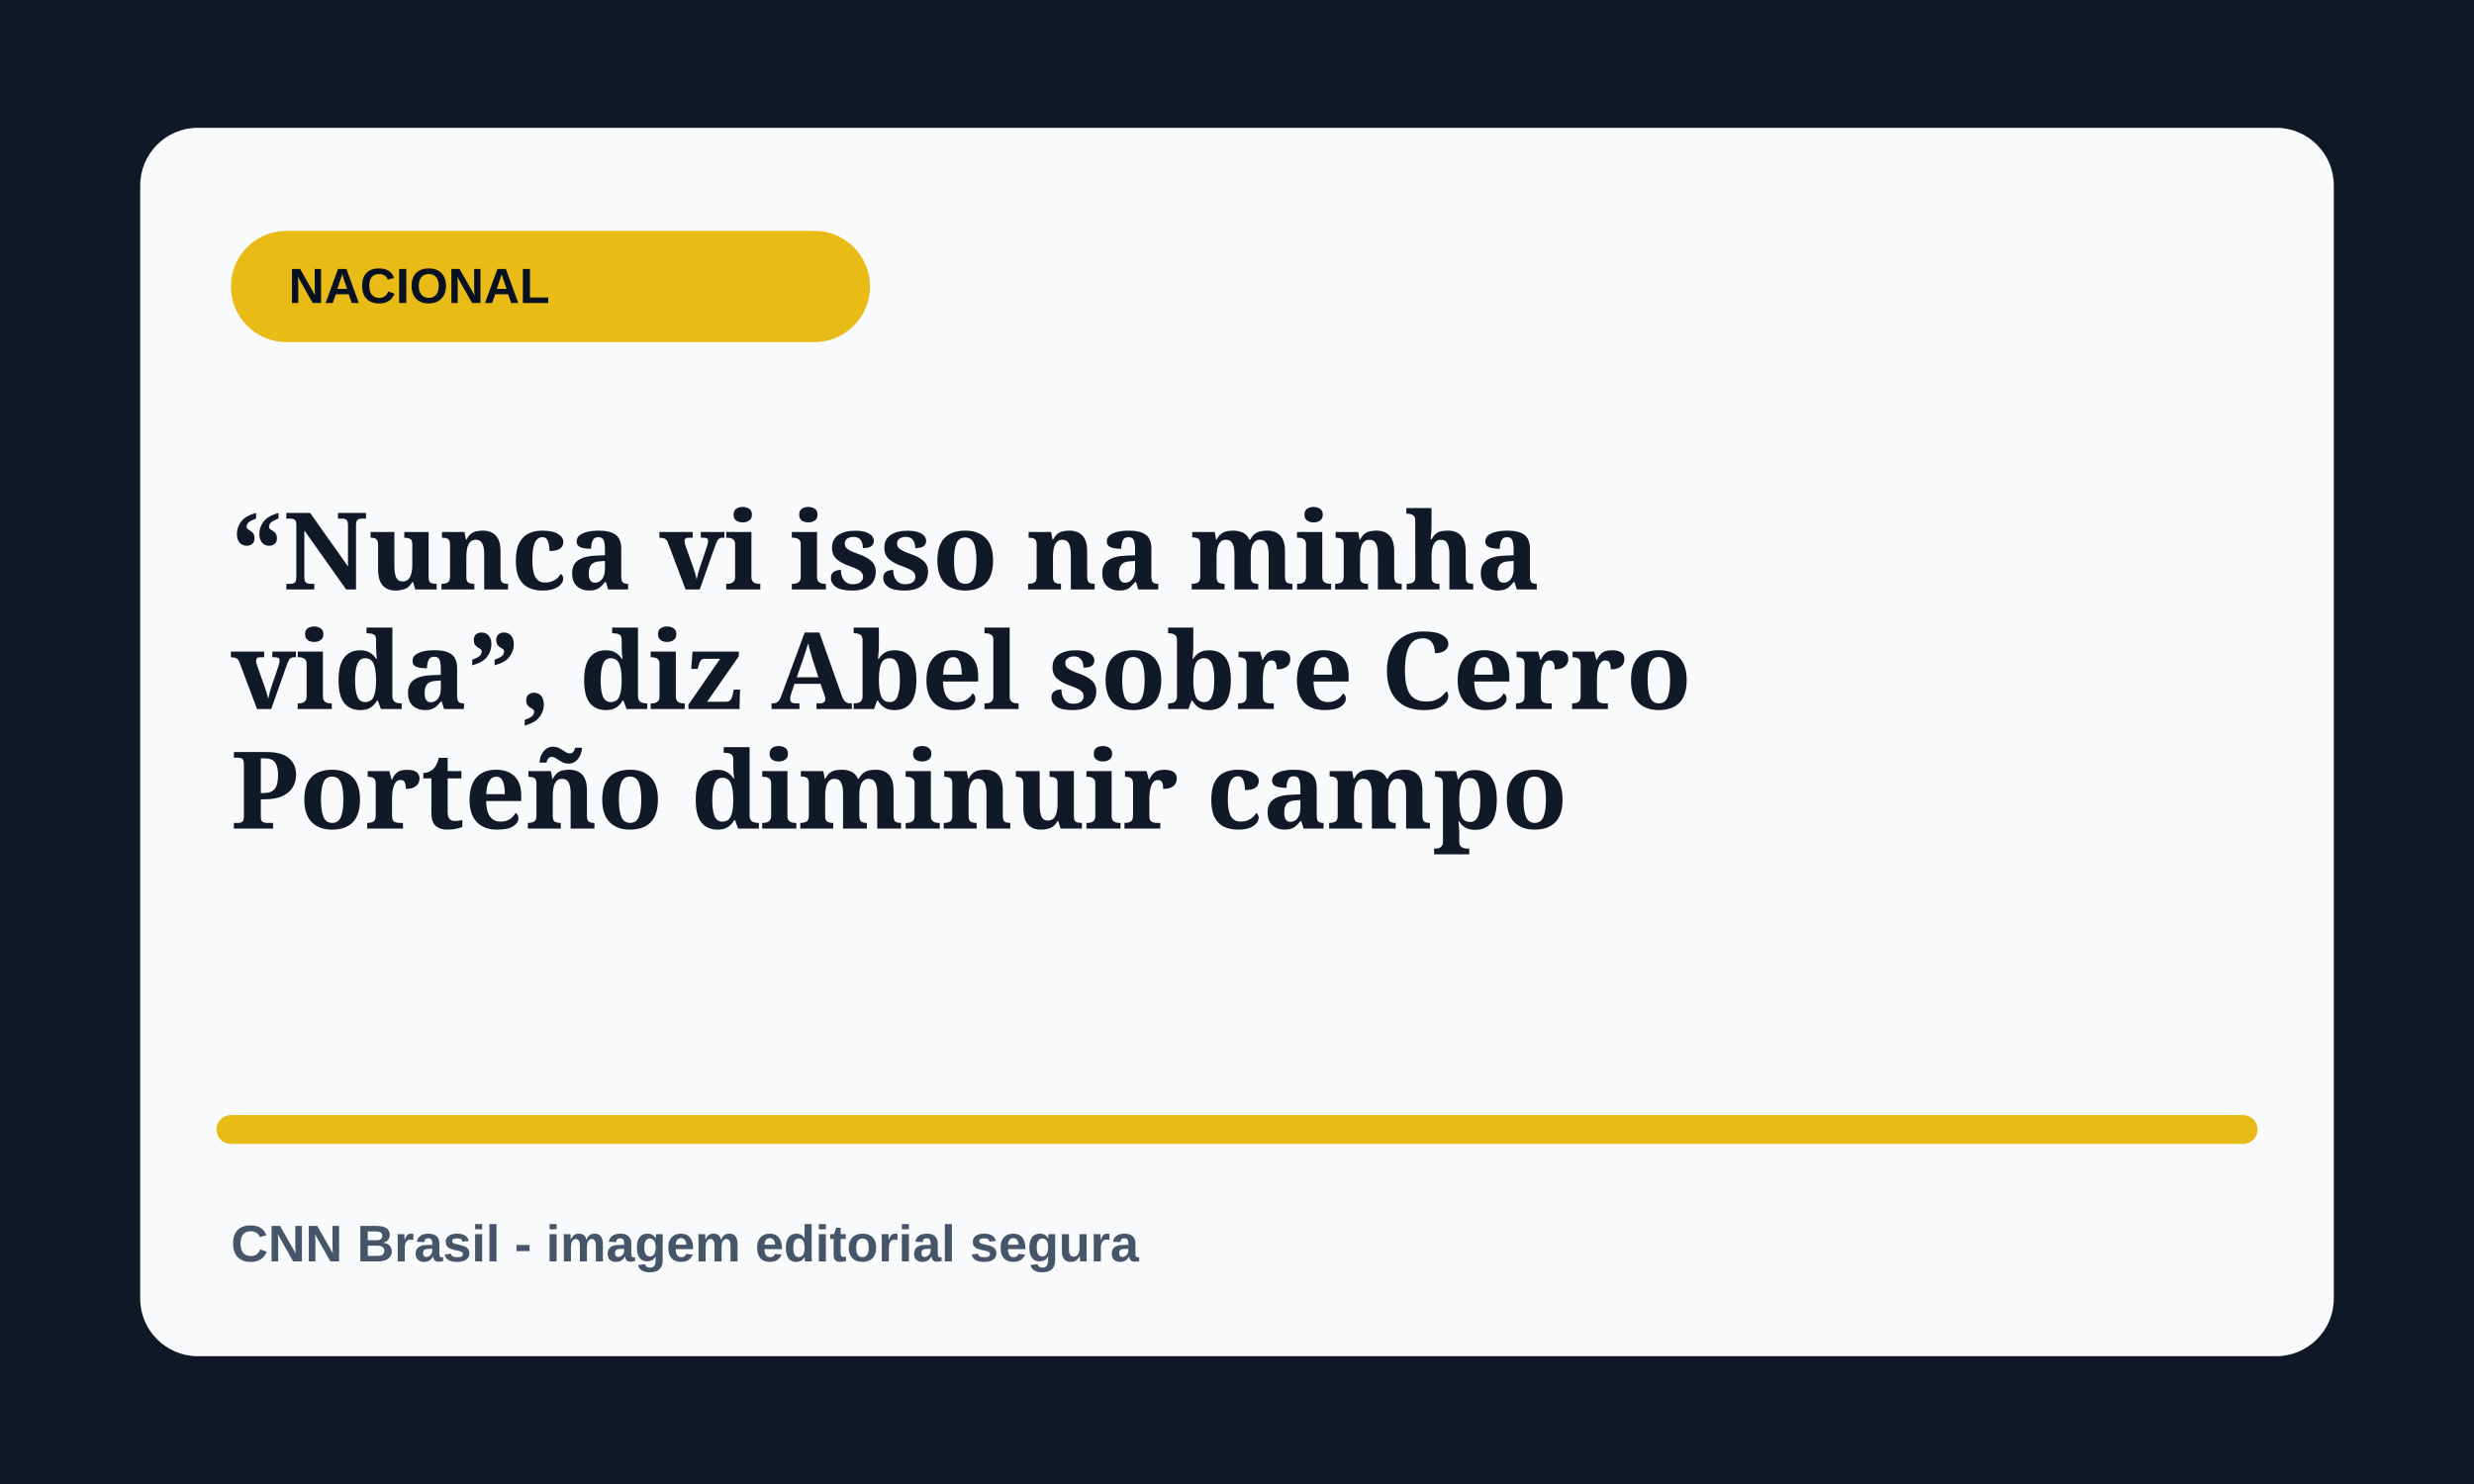
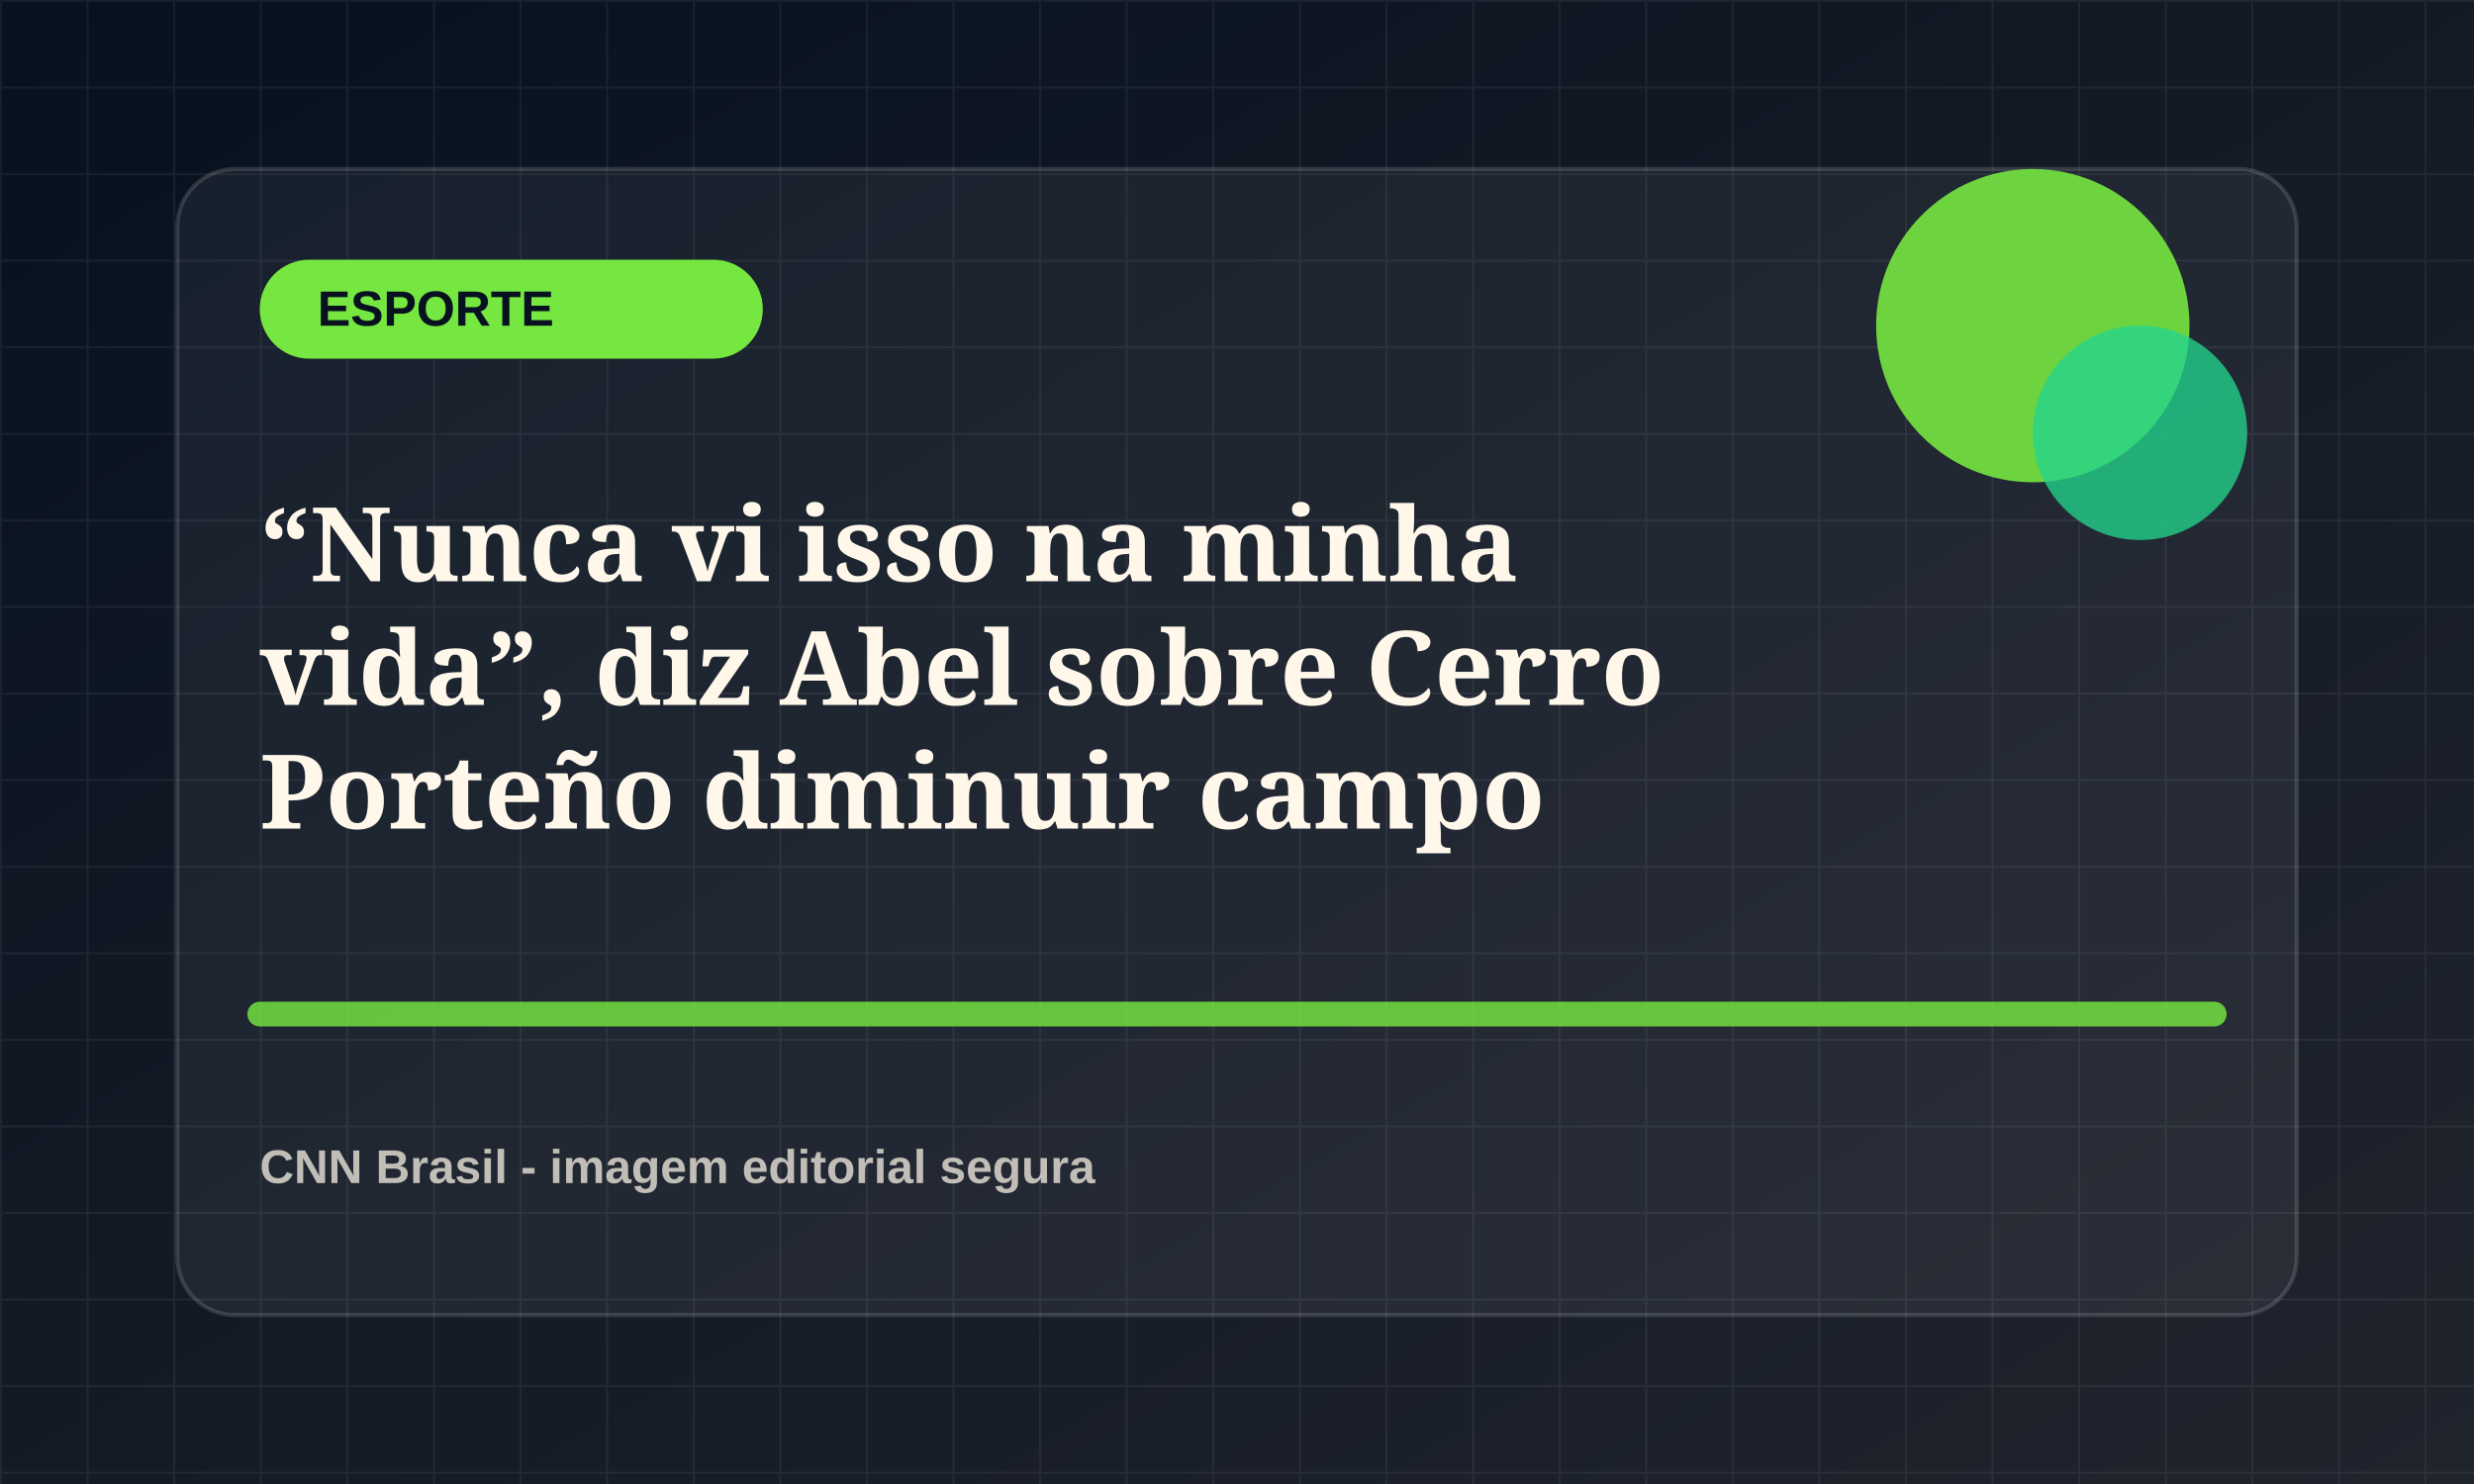
<svg xmlns="http://www.w3.org/2000/svg" viewBox="0 0 1200 720">
-   <rect width="1200" height="720" fill="#101827" />
-   <rect x="68" y="62" width="1064" height="596" rx="28" fill="#f8fafc" />
-   <rect x="112" y="112" width="310" height="54" rx="27" fill="hsl(47 82% 50%)" />
-   <text x="140" y="147" fill="#08111f" font-family="Arial, sans-serif" font-size="24" font-weight="800">NACIONAL</text>
-   <text x="112" y="286" fill="#111827" font-family="Georgia, serif" font-size="52" font-weight="700">
-     <tspan x="112" dy="0">“Nunca vi isso na minha</tspan>
-     <tspan x="112" dy="58">vida”, diz Abel sobre Cerro</tspan>
-     <tspan x="112" dy="58">Porteño diminuir campo</tspan>
+   <defs>
+     <linearGradient id="bg" x1="0" x2="1" y1="0" y2="1">
+       <stop offset="0" stop-color="#07111f" />
+       <stop offset="1" stop-color="#20242d" />
+     </linearGradient>
+     <pattern id="grid" width="42" height="42" patternUnits="userSpaceOnUse">
+       <path d="M42 0H0v42" fill="none" stroke="rgba(255,255,255,.055)" stroke-width="2" />
+     </pattern>
+   </defs>
+   <rect width="1200" height="720" fill="url(#bg)" />
+   <rect width="1200" height="720" fill="url(#grid)" />
+   <rect x="86" y="82" width="1028" height="556" rx="28" fill="rgba(255,255,255,.055)" stroke="rgba(255,255,255,.14)" stroke-width="2" />
+   <rect x="126" y="126" width="244" height="48" rx="24" fill="hsl(101 78% 58%)" />
+   <text x="154" y="158" fill="#07111f" font-family="Arial, sans-serif" font-size="24" font-weight="800">ESPORTE</text>
+   <circle cx="986" cy="158" r="76" fill="hsl(101 78% 58%)" opacity=".9" />
+   <circle cx="1038" cy="210" r="52" fill="hsl(156 72% 48%)" opacity=".78" />
+   <path d="M126 492h948" stroke="hsl(101 78% 58%)" stroke-width="12" stroke-linecap="round" opacity=".82" />
+   <text x="126" y="282" fill="#fff8ea" font-family="Georgia, serif" font-size="50" font-weight="700">
+     <tspan x="126" dy="0">“Nunca vi isso na minha</tspan>
+     <tspan x="126" dy="60">vida”, diz Abel sobre Cerro</tspan>
+     <tspan x="126" dy="60">Porteño diminuir campo</tspan>
  </text>
-   <path d="M112 548h976" stroke="hsl(47 82% 50%)" stroke-width="14" stroke-linecap="round" />
-   <text x="112" y="612" fill="#475569" font-family="Arial, sans-serif" font-size="25" font-weight="700">CNN Brasil - imagem editorial segura</text>
+   <text x="126" y="574" fill="rgba(255,248,234,.72)" font-family="Arial, sans-serif" font-size="23" font-weight="700">CNN Brasil - imagem editorial segura</text>
</svg>
